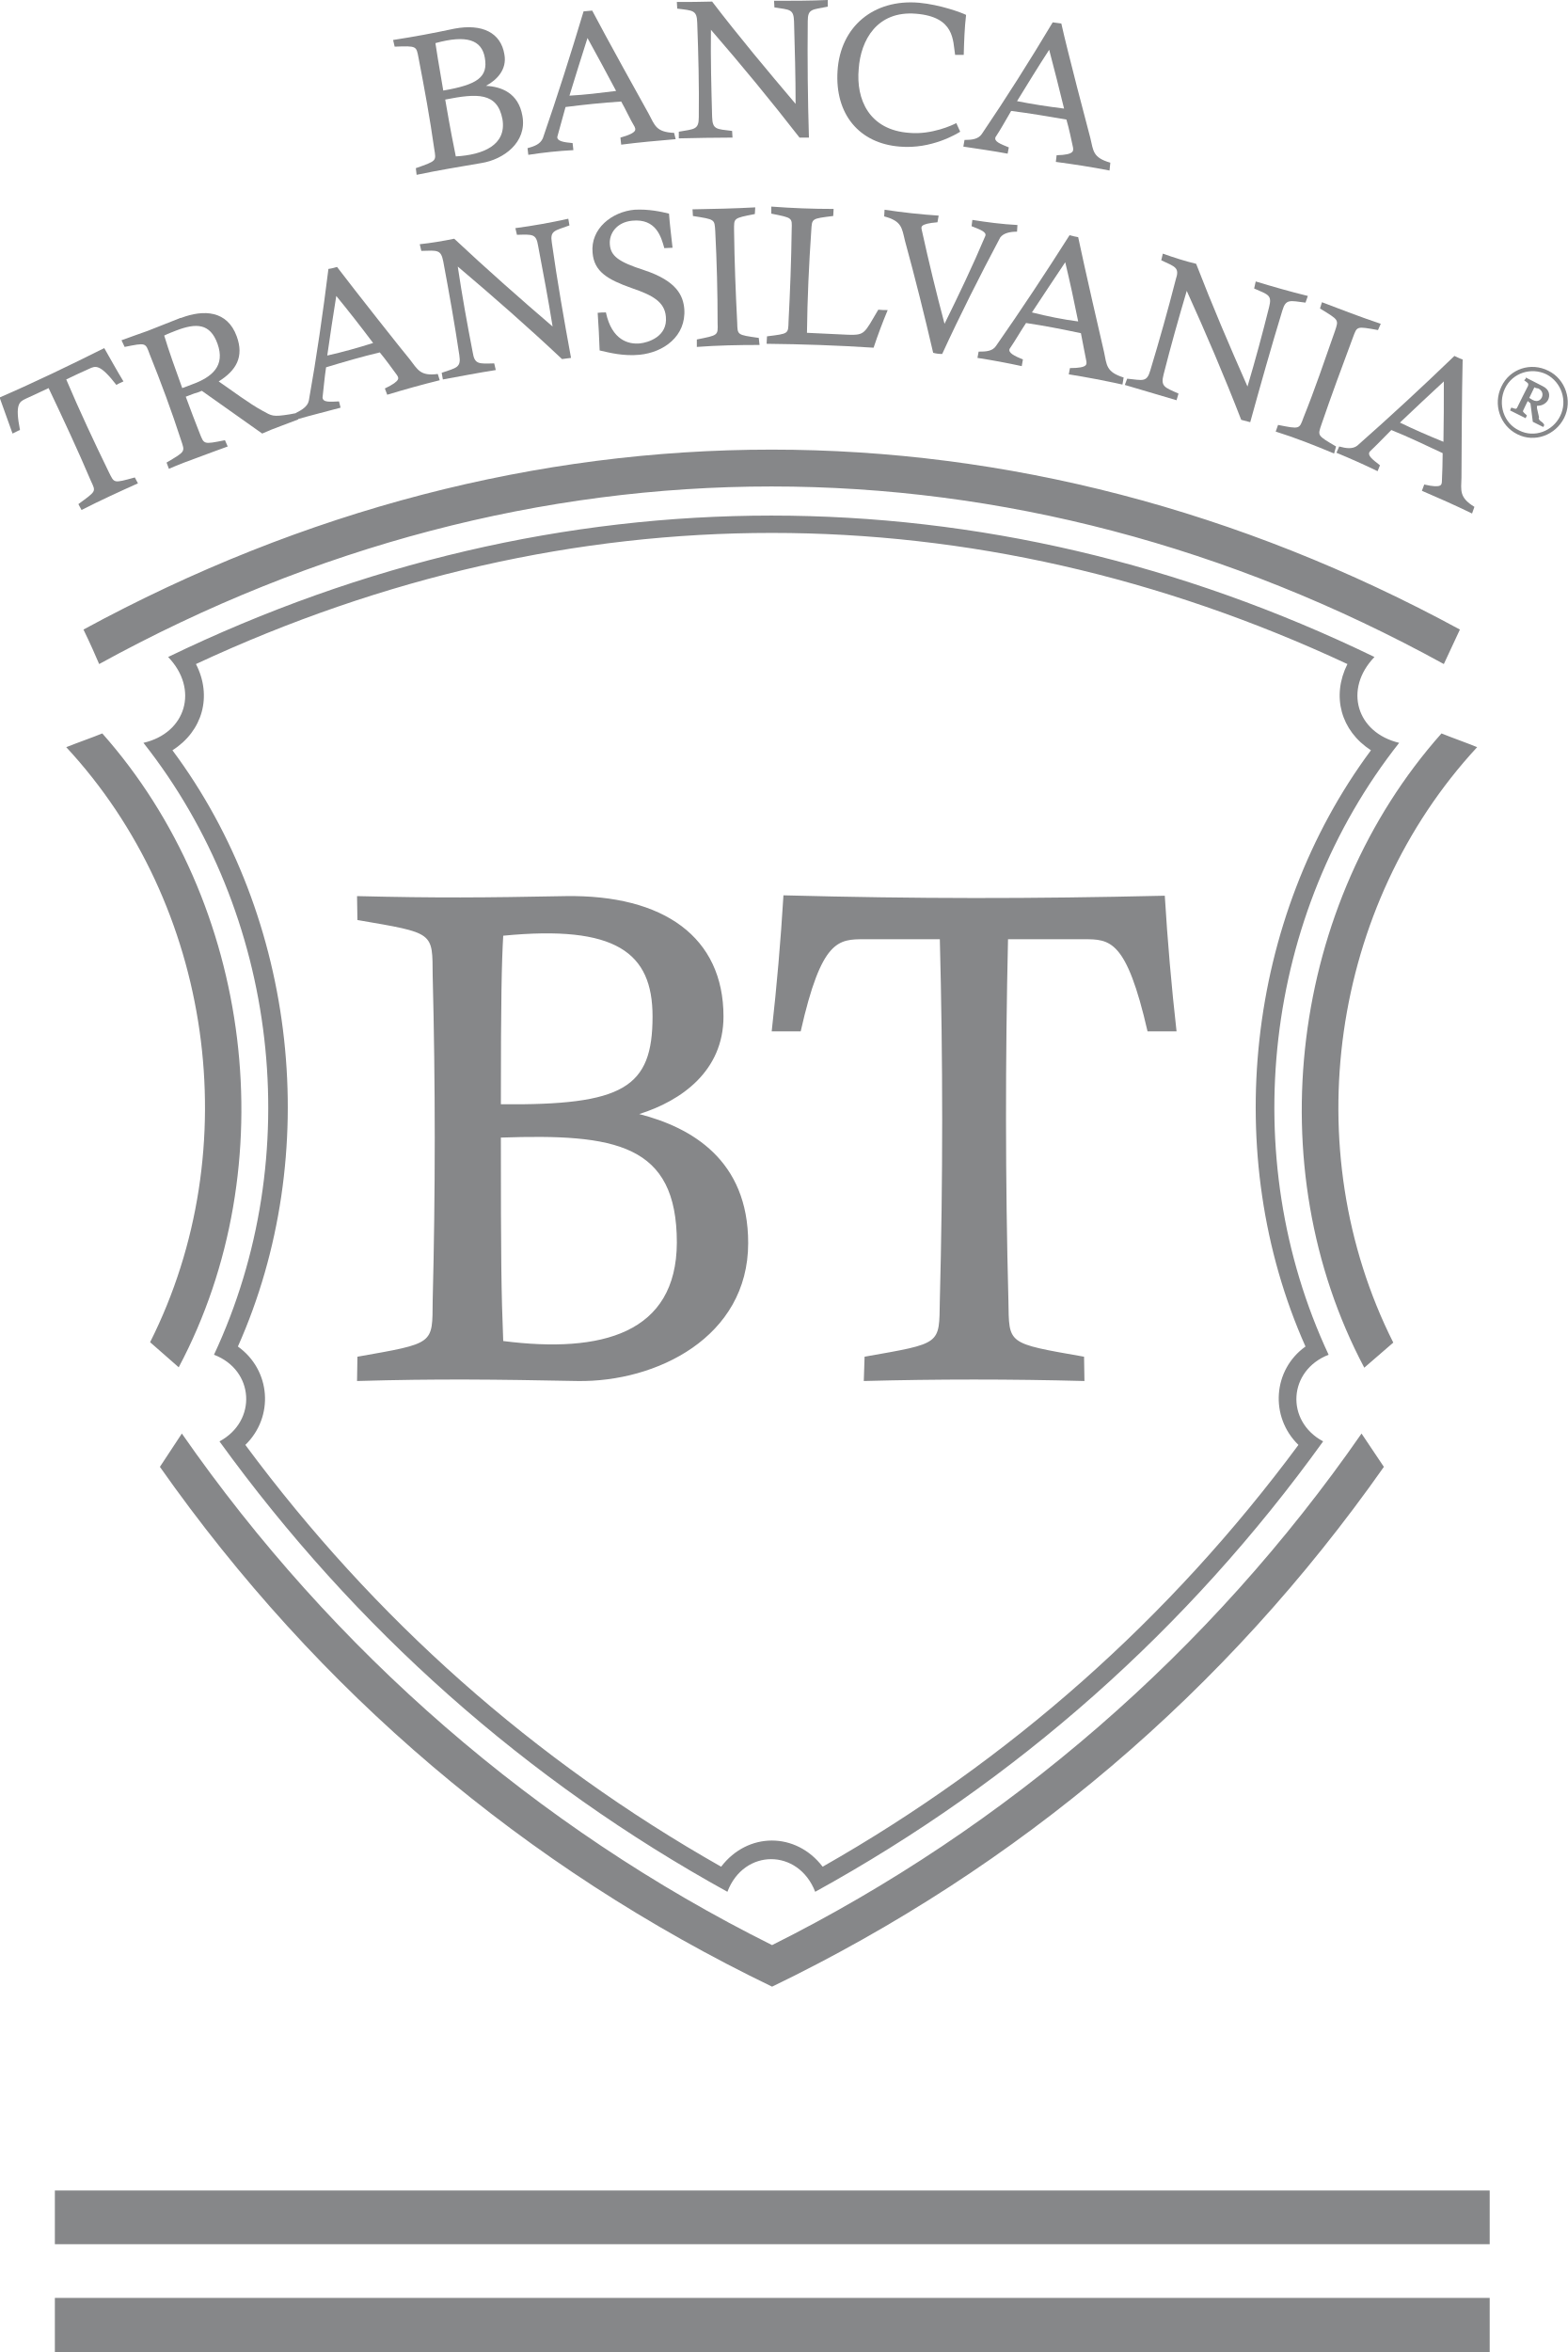
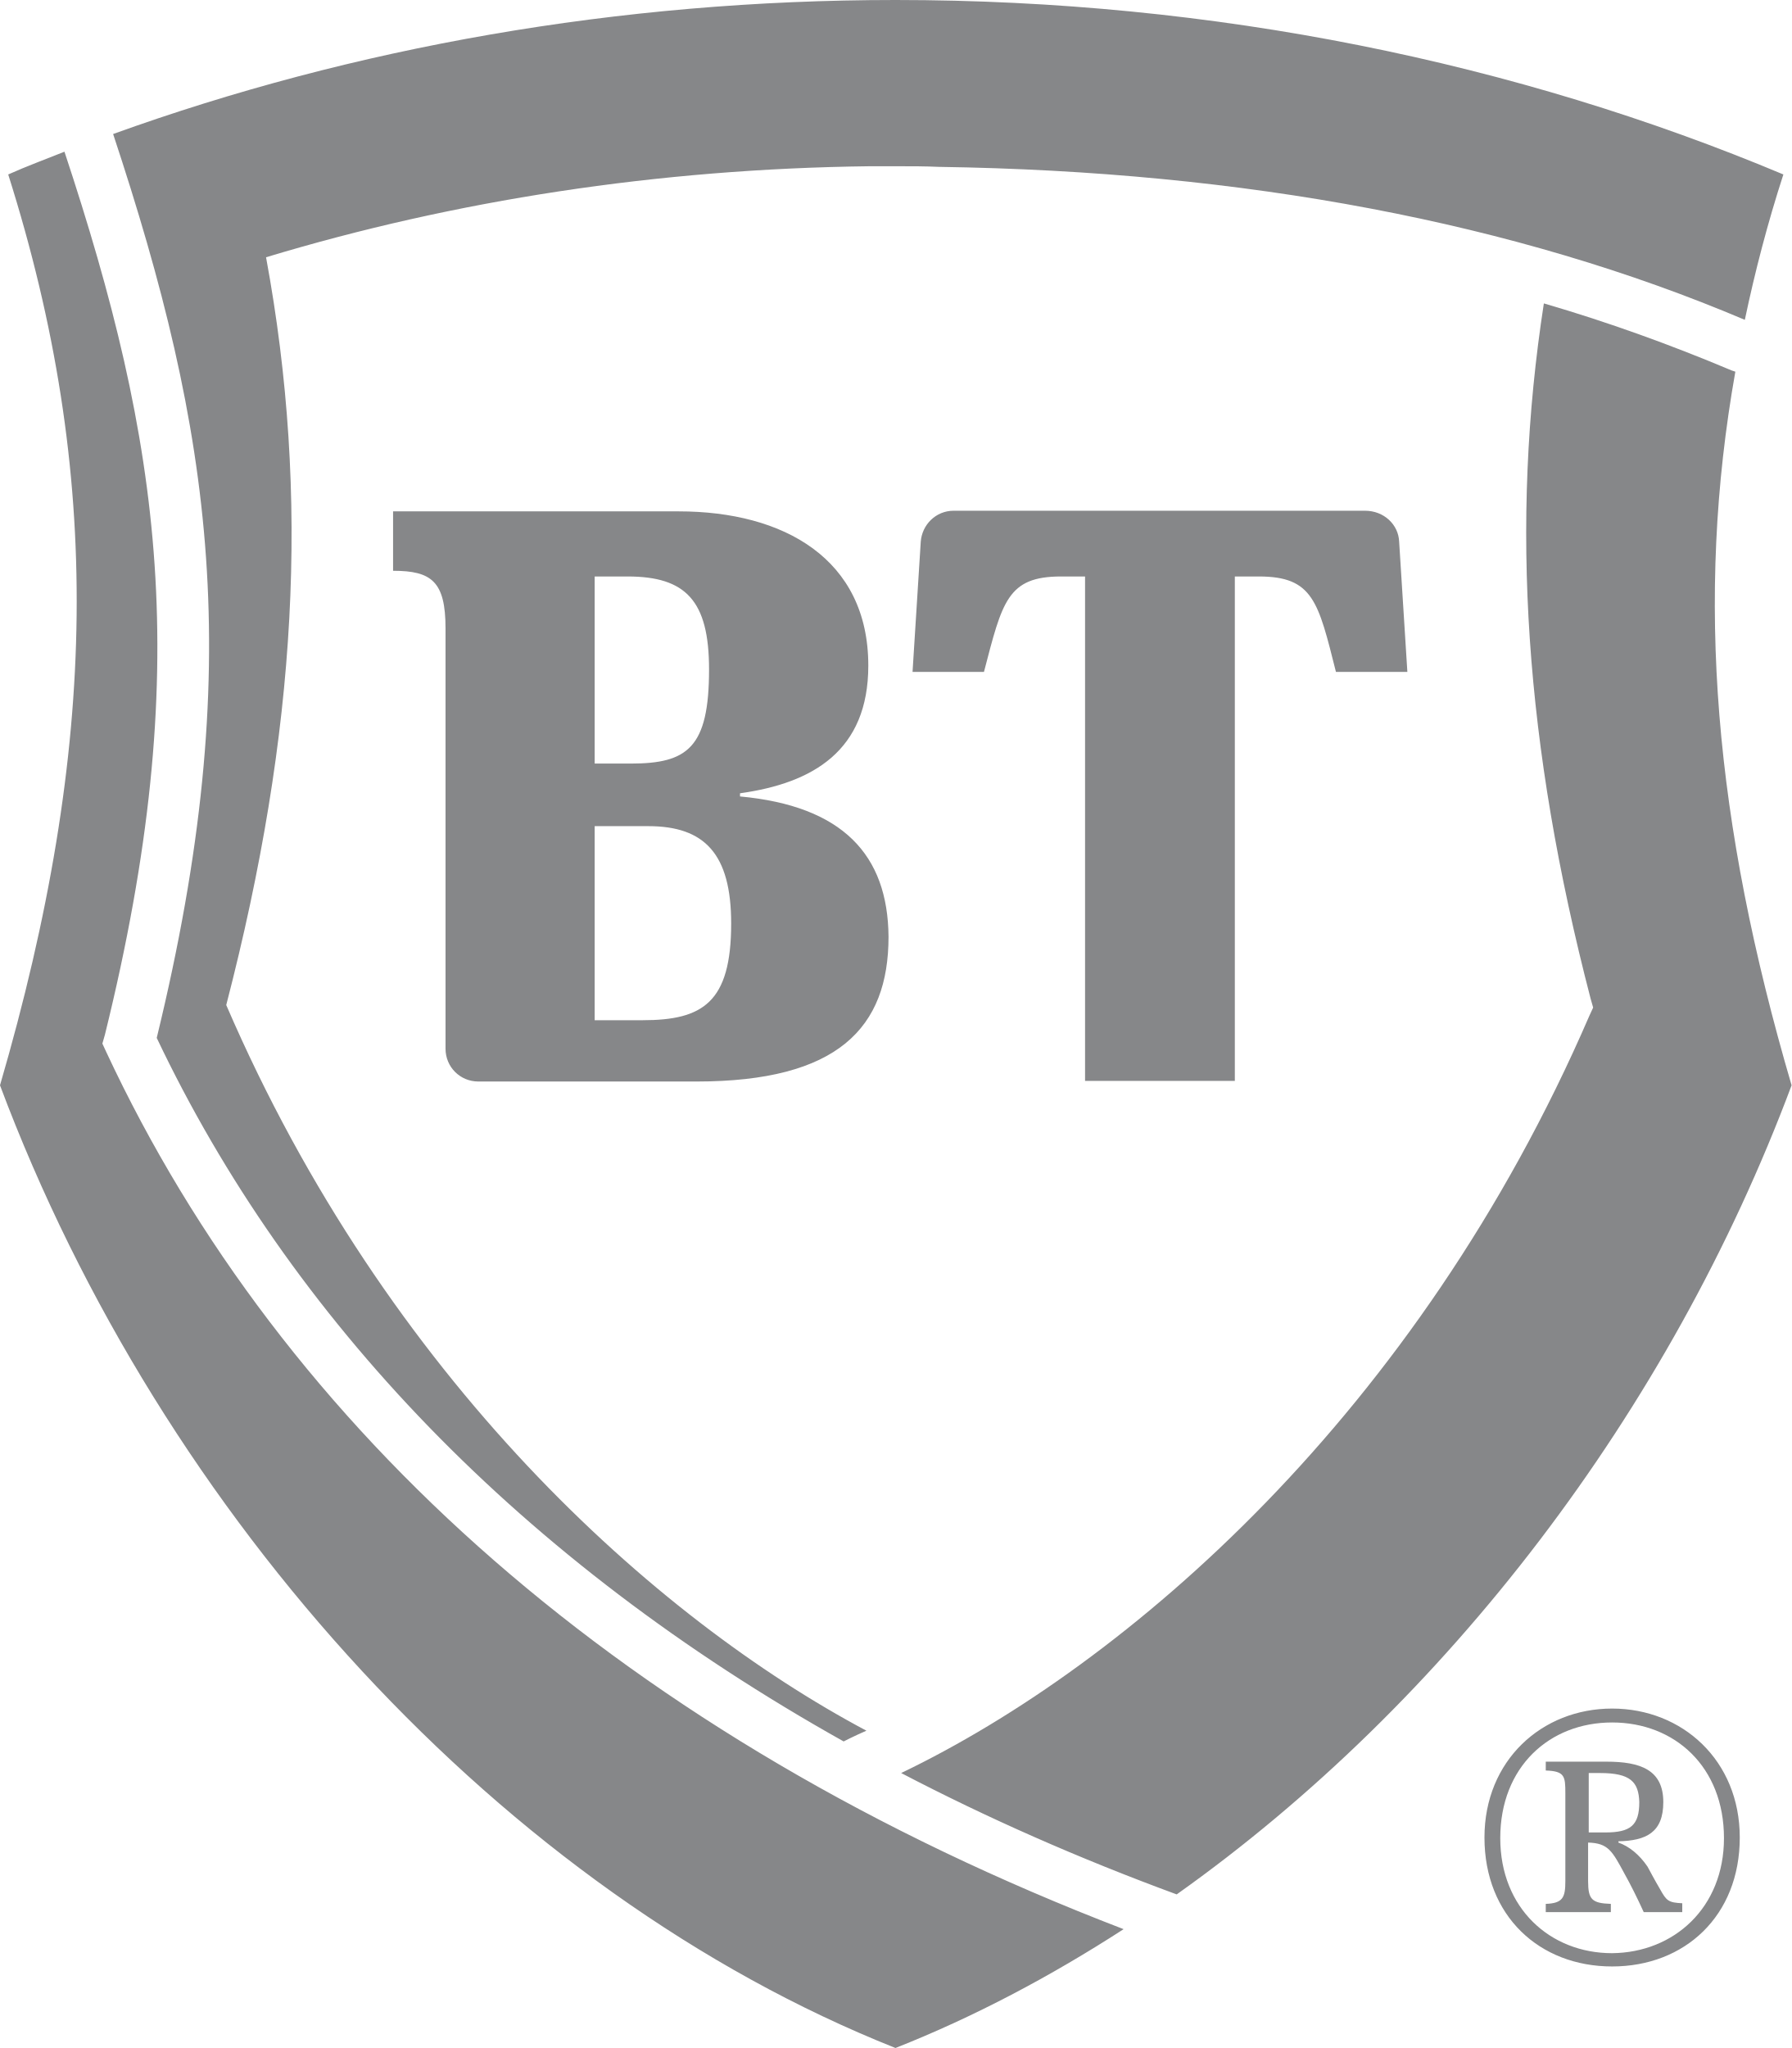
- <svg xmlns="http://www.w3.org/2000/svg" version="1.1" x="0px" y="0px" width="40px" height="60px" viewBox="0 0 40 60" enable-background="new 0 0 40 60" xml:space="preserve">
-   <defs>
- </defs>
-   <g>
-     <path fill="#868789" d="M2.78,12.05c0.14,0.28,0.11,0.28,0.66,0.13l0.08,0.15c-0.49,0.22-0.97,0.44-1.44,0.68L2,12.86   c0.46-0.34,0.45-0.31,0.32-0.59c-0.34-0.8-0.71-1.59-1.08-2.37c-0.13,0.06-0.42,0.2-0.58,0.27c-0.17,0.08-0.28,0.14-0.15,0.8   c-0.04,0.01-0.14,0.07-0.19,0.09c-0.11-0.3-0.22-0.62-0.33-0.92c0.9-0.39,1.79-0.82,2.67-1.26c0.16,0.28,0.32,0.57,0.49,0.85   C3.11,9.75,3.01,9.79,2.97,9.82c-0.42-0.54-0.53-0.49-0.7-0.41C2.11,9.48,1.81,9.62,1.69,9.68C2.03,10.48,2.4,11.27,2.78,12.05   L2.78,12.05z" />
-     <path fill="#868789" d="M5.55,8.77C5.36,8.24,5,8.24,4.5,8.43C4.4,8.47,4.29,8.51,4.19,8.56c0.12,0.4,0.29,0.87,0.46,1.34   c0.08-0.03,0.17-0.06,0.24-0.09C5.42,9.62,5.75,9.33,5.55,8.77L5.55,8.77z M6.04,8.58c0.19,0.52-0.01,0.87-0.46,1.15   c0.35,0.24,0.77,0.56,1.12,0.75c0.24,0.13,0.25,0.16,0.69,0.09l0.16-0.03l0.06,0.16c-0.15,0.06-0.3,0.11-0.45,0.17   c-0.17,0.06-0.31,0.12-0.47,0.19c-0.45-0.32-1.06-0.75-1.54-1.09c-0.07,0.03-0.13,0.05-0.2,0.07c-0.07,0.03-0.14,0.05-0.21,0.08   c0.12,0.33,0.24,0.64,0.35,0.92c0.12,0.3,0.09,0.3,0.65,0.19l0.07,0.16c-0.26,0.09-0.51,0.19-0.76,0.28   c-0.25,0.09-0.49,0.18-0.74,0.29l-0.06-0.16c0.49-0.29,0.47-0.27,0.37-0.57c-0.24-0.74-0.51-1.47-0.8-2.19   c-0.11-0.3-0.09-0.3-0.64-0.19L3.1,8.68c0.24-0.09,0.45-0.16,0.67-0.24c0.26-0.1,0.5-0.2,0.81-0.32c0.01-0.01,0.03-0.01,0.04-0.01   C5.2,7.89,5.8,7.92,6.04,8.58L6.04,8.58z" />
-     <path fill="#868789" d="M9.52,8.75c-0.3-0.4-0.62-0.81-0.94-1.2C8.5,8.05,8.42,8.57,8.35,9.07C8.75,8.98,9.14,8.87,9.52,8.75   L9.52,8.75z M11.22,9.7c-0.45,0.11-0.91,0.24-1.34,0.37L9.82,9.91c0.44-0.21,0.34-0.28,0.31-0.34c-0.14-0.19-0.29-0.4-0.44-0.58   C9.23,9.1,8.78,9.23,8.32,9.37c-0.04,0.26-0.06,0.52-0.09,0.77c0.01,0.13,0.18,0.11,0.42,0.1l0.04,0.16   c-0.37,0.1-0.74,0.19-1.12,0.3l-0.03-0.16c0.16-0.08,0.31-0.17,0.34-0.32c0.2-1.12,0.36-2.24,0.5-3.36   C8.46,6.85,8.53,6.83,8.6,6.81c0.44,0.58,1.68,2.15,1.85,2.35c0.21,0.27,0.27,0.44,0.72,0.38L11.22,9.7L11.22,9.7z" />
-     <path fill="#868789" d="M14.5,5.58l0.03,0.17c-0.38,0.14-0.5,0.13-0.45,0.44c0.14,0.99,0.31,1.96,0.49,2.94   c-0.07,0.01-0.15,0.02-0.23,0.03c-0.86-0.81-1.75-1.59-2.66-2.36c0.11,0.74,0.24,1.46,0.38,2.18c0.05,0.32,0.15,0.3,0.55,0.29   l0.04,0.17c-0.45,0.07-0.91,0.16-1.35,0.24l-0.03-0.17c0.38-0.13,0.5-0.13,0.45-0.45c-0.12-0.8-0.26-1.59-0.41-2.39   c-0.06-0.31-0.15-0.28-0.56-0.27l-0.04-0.17C11,6.2,11.29,6.15,11.59,6.09c0.81,0.76,1.66,1.51,2.51,2.24   c-0.11-0.69-0.24-1.37-0.37-2.06c-0.05-0.31-0.14-0.29-0.54-0.28l-0.04-0.17C13.6,5.76,14.05,5.68,14.5,5.58L14.5,5.58z" />
-     <path fill="#868789" d="M16.19,5.35c0.36-0.02,0.68,0.05,0.88,0.1c0.02,0.29,0.06,0.58,0.09,0.87c-0.07,0-0.14,0.01-0.21,0.01   c-0.08-0.29-0.21-0.76-0.82-0.7c-0.4,0.04-0.59,0.33-0.57,0.6c0.02,0.3,0.22,0.45,0.87,0.66c0.85,0.28,1,0.66,1.03,0.99   c0.05,0.7-0.53,1.11-1.14,1.17C15.91,9.09,15.56,9,15.3,8.94c-0.01-0.33-0.03-0.65-0.05-0.96c0.07-0.01,0.14-0.01,0.21-0.01   c0.15,0.71,0.58,0.82,0.87,0.79c0.2-0.02,0.71-0.17,0.66-0.68c-0.03-0.38-0.34-0.55-0.87-0.73c-0.62-0.22-0.96-0.42-1-0.9   C15.06,5.83,15.62,5.4,16.19,5.35L16.19,5.35z" />
-     <path fill="#868789" d="M18.81,8.23c0.01,0.32-0.01,0.31,0.55,0.39l0.02,0.18c-0.54,0-1.07,0.01-1.6,0.05V8.66   c0.55-0.11,0.54-0.1,0.53-0.42c0-0.78-0.02-1.56-0.06-2.34c-0.02-0.31,0-0.3-0.57-0.39l-0.01-0.17c0.54-0.01,1.06-0.02,1.6-0.05   l-0.01,0.17c-0.56,0.11-0.53,0.1-0.53,0.42C18.74,6.68,18.77,7.44,18.81,8.23L18.81,8.23z" />
-     <path fill="#868789" d="M20.2,5.86c0.01-0.31,0.03-0.3-0.52-0.41V5.27c0.53,0.04,1.05,0.06,1.59,0.06l-0.01,0.18   c-0.56,0.07-0.54,0.06-0.56,0.37c-0.06,0.87-0.1,1.74-0.11,2.61c0.41,0.02,0.67,0.03,1.06,0.05c0.42,0.01,0.4-0.03,0.76-0.64   c0.08,0.01,0.16,0.01,0.24,0.01c-0.13,0.31-0.25,0.63-0.36,0.96c-0.92-0.06-1.82-0.09-2.73-0.1l0.01-0.19   c0.56-0.07,0.54-0.06,0.55-0.38C20.16,7.43,20.19,6.65,20.2,5.86L20.2,5.86z" />
-     <path fill="#868789" d="M24.1,8.26c0.36-0.73,0.72-1.48,1.04-2.24c0.04-0.1-0.12-0.16-0.35-0.25l0.02-0.16   c0.38,0.06,0.76,0.11,1.15,0.13l-0.01,0.17c-0.19,0-0.35,0.04-0.43,0.15c-0.52,0.98-1.02,1.97-1.48,2.97   c-0.08,0-0.16-0.01-0.23-0.03c-0.22-0.95-0.46-1.91-0.72-2.86c-0.08-0.33-0.08-0.5-0.53-0.62l0.01-0.17   c0.46,0.07,0.92,0.12,1.38,0.15l-0.03,0.17c-0.48,0.04-0.41,0.13-0.4,0.2C23.7,6.69,23.89,7.47,24.1,8.26L24.1,8.26z" />
-     <path fill="#868789" d="M27.51,8.2c-0.1-0.5-0.21-1.01-0.33-1.51c-0.29,0.43-0.57,0.86-0.85,1.28C26.73,8.07,27.12,8.15,27.51,8.2   L27.51,8.2z M28.64,9.81c-0.46-0.1-0.92-0.19-1.37-0.26l0.03-0.16c0.48,0,0.42-0.11,0.42-0.17c-0.05-0.23-0.09-0.48-0.14-0.72   c-0.47-0.1-0.93-0.19-1.4-0.26c-0.14,0.21-0.27,0.44-0.42,0.66c-0.04,0.1,0.12,0.18,0.34,0.27l-0.03,0.17   c-0.37-0.08-0.74-0.15-1.13-0.21l0.03-0.16c0.19,0,0.35-0.01,0.44-0.14C26.06,7.9,26.68,6.96,27.29,6   c0.08,0.02,0.15,0.04,0.22,0.05c0.15,0.72,0.6,2.68,0.66,2.93c0.07,0.33,0.05,0.51,0.5,0.65L28.64,9.81L28.64,9.81z" />
-     <path fill="#868789" d="M33.37,7.55l-0.06,0.17c-0.4-0.05-0.5-0.1-0.59,0.2c-0.29,0.95-0.56,1.91-0.82,2.85   c-0.07-0.02-0.15-0.04-0.23-0.06c-0.43-1.11-0.9-2.21-1.39-3.29c-0.21,0.71-0.41,1.42-0.59,2.13c-0.08,0.31,0.02,0.33,0.38,0.49   l-0.05,0.17c-0.44-0.13-0.88-0.26-1.32-0.39l0.06-0.16c0.4,0.04,0.5,0.1,0.59-0.21c0.23-0.76,0.45-1.54,0.65-2.32   C30.1,6.83,30,6.81,29.63,6.64l0.04-0.17c0.28,0.1,0.56,0.19,0.85,0.26c0.41,1.06,0.85,2.09,1.31,3.13   c0.2-0.67,0.38-1.34,0.55-2.02c0.08-0.31-0.01-0.32-0.38-0.48l0.04-0.18C32.47,7.31,32.92,7.44,33.37,7.55L33.37,7.55z" />
-     <path fill="#868789" d="M33.72,10.82c-0.1,0.3-0.12,0.28,0.37,0.57l-0.05,0.18c-0.5-0.21-0.98-0.4-1.49-0.56l0.06-0.17   c0.56,0.11,0.54,0.11,0.65-0.19c0.29-0.72,0.54-1.46,0.8-2.2c0.1-0.3,0.11-0.28-0.38-0.58l0.05-0.16c0.5,0.19,0.99,0.38,1.5,0.55   l-0.07,0.16c-0.56-0.1-0.53-0.1-0.64,0.19C34.24,9.36,33.97,10.09,33.72,10.82L33.72,10.82z" />
-     <path fill="#868789" d="M36.83,11.27c0.01-0.51,0.01-1.03,0.01-1.54c-0.38,0.35-0.75,0.7-1.12,1.05   C36.09,10.96,36.46,11.12,36.83,11.27L36.83,11.27z M37.56,13.1c-0.43-0.21-0.86-0.4-1.28-0.58l0.06-0.16   c0.47,0.11,0.44-0.01,0.45-0.07c0.01-0.24,0.02-0.49,0.02-0.73c-0.43-0.2-0.86-0.41-1.31-0.59c-0.18,0.18-0.36,0.37-0.55,0.55   c-0.07,0.1,0.07,0.2,0.26,0.35l-0.06,0.15c-0.35-0.17-0.69-0.32-1.05-0.47l0.07-0.16c0.18,0.05,0.34,0.07,0.46-0.02   c0.85-0.75,1.67-1.51,2.48-2.29c0.07,0.03,0.14,0.07,0.21,0.09c-0.02,0.73-0.03,2.75-0.03,3.01c-0.01,0.34-0.06,0.51,0.33,0.75   L37.56,13.1L37.56,13.1z" />
-     <path fill="#868789" d="M39.34,10.14c-0.02,0.04-0.09,0.14-0.24,0.06l-0.08-0.05c0.01-0.02,0.12-0.25,0.13-0.27   c0.02,0.02,0.1,0.03,0.1,0.03C39.35,9.96,39.38,10.05,39.34,10.14L39.34,10.14z M39.4,10.83l-0.04-0.05   c-0.08-0.06-0.09-0.06-0.1-0.12l0.01-0.01l-0.05-0.22c0,0-0.01-0.05,0-0.08c0.13,0.01,0.24-0.07,0.28-0.15   c0.05-0.1,0.05-0.26-0.14-0.35l-0.43-0.22l0,0.03L38.89,9.7l0.01,0.01C39,9.78,39,9.78,38.99,9.84c-0.01,0.01-0.27,0.54-0.27,0.54   c-0.03,0.06-0.03,0.06-0.15,0.02h-0.01l-0.03,0.07l0.4,0.2l0-0.01l0.03-0.06l-0.02-0.02c-0.09-0.08-0.09-0.08-0.07-0.12   c0-0.01,0.08-0.16,0.11-0.23c0.02,0.02,0.06,0.05,0.07,0.06c0,0.01,0.06,0.47,0.06,0.47l0.02,0.01l0.24,0.12l0.02-0.01L39.4,10.83   L39.4,10.83z M39.46,9.55c-0.39-0.19-0.87-0.04-1.06,0.36c-0.19,0.4-0.03,0.89,0.36,1.07c0.39,0.2,0.86,0.02,1.05-0.37   C40,10.22,39.84,9.75,39.46,9.55L39.46,9.55z M39.91,10.66c-0.22,0.44-0.75,0.64-1.19,0.42c-0.45-0.22-0.63-0.77-0.41-1.22   c0.21-0.45,0.75-0.63,1.2-0.4C39.94,9.67,40.13,10.22,39.91,10.66L39.91,10.66z" />
-     <path fill="#868789" d="M12.82,3.04c-0.13-0.69-0.65-0.66-1.46-0.5c0.15,0.87,0.2,1.1,0.27,1.45C12.33,3.95,12.93,3.7,12.82,3.04   L12.82,3.04z M11.11,1.1c0.03,0.2,0.07,0.46,0.2,1.21c0.87-0.15,1.15-0.34,1.06-0.84C12.29,1.02,11.91,0.88,11.11,1.1L11.11,1.1z    M13.33,2.96c0.12,0.67-0.48,1.11-1.05,1.2c-0.58,0.1-1.08,0.18-1.65,0.3l-0.02-0.17c0.54-0.19,0.52-0.18,0.47-0.49   c-0.11-0.78-0.25-1.54-0.4-2.32c-0.06-0.31-0.04-0.31-0.61-0.29l-0.04-0.17c0.58-0.09,1-0.17,1.57-0.29   c0.7-0.13,1.18,0.1,1.27,0.66c0.07,0.38-0.19,0.65-0.47,0.8C12.79,2.21,13.23,2.37,13.33,2.96L13.33,2.96z" />
-     <path fill="#868789" d="M15.72,2.32c-0.24-0.45-0.48-0.9-0.73-1.35c-0.16,0.49-0.31,0.99-0.46,1.47   C14.92,2.42,15.32,2.37,15.72,2.32L15.72,2.32z M17.24,3.55c-0.46,0.04-0.93,0.08-1.39,0.14l-0.02-0.18   c0.47-0.13,0.38-0.22,0.36-0.28c-0.12-0.2-0.22-0.43-0.34-0.64c-0.47,0.03-0.95,0.08-1.42,0.14c-0.07,0.25-0.14,0.5-0.21,0.76   c-0.01,0.11,0.16,0.14,0.39,0.16l0.02,0.18c-0.39,0.02-0.76,0.06-1.15,0.12l-0.02-0.17c0.18-0.05,0.32-0.1,0.39-0.25   c0.37-1.07,0.71-2.14,1.04-3.24c0.08-0.01,0.15-0.01,0.22-0.02c0.34,0.65,1.31,2.4,1.44,2.63c0.16,0.3,0.19,0.47,0.65,0.49   L17.24,3.55L17.24,3.55z" />
-     <path fill="#868789" d="M21.12,0v0.17c-0.4,0.08-0.51,0.05-0.51,0.37c-0.01,0.99,0,1.98,0.03,2.97c-0.07,0-0.16,0-0.24,0   c-0.73-0.94-1.48-1.85-2.26-2.75c-0.01,0.75,0.01,1.48,0.03,2.22c0.01,0.33,0.11,0.31,0.51,0.36l0.01,0.17   c-0.46,0-0.91,0.01-1.37,0.02V3.36c0.4-0.07,0.51-0.05,0.51-0.37c0.01-0.8-0.01-1.6-0.04-2.41c-0.01-0.32-0.1-0.31-0.51-0.36   l-0.01-0.17c0.3,0,0.59,0,0.9-0.01c0.68,0.89,1.41,1.76,2.13,2.61c0-0.7-0.02-1.4-0.04-2.1c-0.01-0.32-0.1-0.3-0.5-0.36l-0.01-0.17   C20.21,0.02,20.67,0.02,21.12,0L21.12,0z" />
-     <path fill="#868789" d="M23.45,0.07c0.54,0.05,1.08,0.25,1.2,0.31c-0.04,0.33-0.05,0.68-0.06,1.02L24.37,1.4   c-0.06-0.36,0-0.97-1-1.05c-0.99-0.08-1.41,0.67-1.46,1.41c-0.07,0.77,0.26,1.56,1.3,1.63c0.56,0.05,1.1-0.2,1.19-0.25l0.1,0.22   c-0.08,0.05-0.73,0.45-1.54,0.38c-1.04-0.08-1.66-0.83-1.59-1.93C21.44,0.68,22.29-0.03,23.45,0.07L23.45,0.07z" />
-     <path fill="#868789" d="M27.15,2.77c-0.12-0.5-0.25-1-0.38-1.5c-0.28,0.43-0.55,0.87-0.82,1.31C26.35,2.66,26.75,2.72,27.15,2.77   L27.15,2.77z M28.31,4.35c-0.46-0.09-0.92-0.16-1.37-0.22l0.02-0.17c0.48-0.01,0.42-0.13,0.42-0.19c-0.05-0.23-0.1-0.48-0.17-0.72   c-0.47-0.08-0.93-0.16-1.41-0.22c-0.13,0.22-0.26,0.46-0.4,0.67c-0.04,0.11,0.12,0.17,0.34,0.26l-0.03,0.16   c-0.37-0.07-0.74-0.12-1.13-0.18l0.03-0.17c0.19,0,0.35-0.02,0.44-0.15c0.63-0.93,1.23-1.88,1.81-2.85   c0.08,0.01,0.15,0.02,0.22,0.03c0.16,0.72,0.67,2.66,0.74,2.92c0.08,0.33,0.06,0.5,0.51,0.63L28.31,4.35L28.31,4.35z" />
-     <path fill="#868789" d="M12.84,34.21c-0.05-1.26-0.06-2.06-0.06-5.19c2.92-0.1,4.49,0.16,4.49,2.68   C17.26,34.02,15.35,34.53,12.84,34.21L12.84,34.21z M16.65,25.93c0,1.82-0.74,2.27-3.87,2.24c0-2.69,0.02-3.61,0.06-4.3   C15.72,23.59,16.65,24.3,16.65,25.93L16.65,25.93z M16.31,28.42c1.08-0.34,2.15-1.1,2.15-2.49c0-2.02-1.52-3.11-4.03-3.07   c-2.1,0.04-3.27,0.05-5.32,0l0.01,0.61c1.98,0.34,1.91,0.3,1.92,1.42c0.07,2.76,0.07,5.53,0,8.29c-0.01,1.12,0.06,1.08-1.92,1.43   l-0.01,0.62c2.05-0.06,3.54-0.04,5.63,0c2,0.03,4.35-1.11,4.35-3.52C19.09,29.59,17.64,28.76,16.31,28.42L16.31,28.42z    M25.73,33.18c0.02,1.12-0.06,1.08,1.93,1.43l0.01,0.62c-1.88-0.05-3.76-0.05-5.63,0l0.02-0.62c1.98-0.35,1.9-0.3,1.92-1.43   c0.08-3.07,0.08-6.16,0-9.22h-1.92c-0.67,0-1.1,0-1.63,2.35h-0.74c0.13-1.15,0.23-2.31,0.3-3.47c3.47,0.09,6.26,0.09,9.73,0.01   c0.07,1.15,0.17,2.31,0.3,3.46h-0.74c-0.54-2.35-0.96-2.35-1.63-2.35h-1.93C25.65,27.02,25.65,30.11,25.73,33.18L25.73,33.18z    M5,16.94c0.42,0.82,0.17,1.71-0.6,2.2c3.19,4.28,3.85,10.32,1.67,15.21c0.84,0.6,0.93,1.79,0.19,2.51   c3.29,4.44,7.36,8.05,12.14,10.76c0.68-0.89,1.91-0.89,2.59,0c4.77-2.71,8.86-6.33,12.14-10.76c-0.74-0.72-0.65-1.92,0.18-2.51   c-2.18-4.89-1.51-10.93,1.67-15.21c-0.77-0.5-1.01-1.38-0.6-2.2C24.82,12.48,14.57,12.48,5,16.94L5,16.94z M35.07,16.76   c-0.79,0.82-0.46,1.93,0.63,2.19c-3.45,4.37-4.17,10.54-1.8,15.61c-1.03,0.4-1.11,1.69-0.14,2.21c-3.45,4.79-7.82,8.66-12.96,11.49   c-0.43-1.11-1.82-1.11-2.24,0c-5.13-2.83-9.5-6.71-12.96-11.49c0.97-0.52,0.89-1.82-0.14-2.21c2.37-5.07,1.65-11.24-1.8-15.61   c1.09-0.25,1.42-1.37,0.63-2.19C14.23,11.95,25.14,11.95,35.07,16.76L35.07,16.76z M2.61,18.71c-0.27,0.11-0.59,0.22-0.92,0.35   c3.73,4.02,4.63,10.23,2.14,15.18l0.73,0.64C7.29,29.74,6.45,23.04,2.61,18.71L2.61,18.71z M34.74,36.57   c-3.85,5.55-9.04,10.05-15.04,13.05c-6.02-3-11.2-7.5-15.06-13.05l-0.56,0.85c4.03,5.73,9.3,10.21,15.62,13.26   c6.31-3.05,11.58-7.53,15.61-13.26L34.74,36.57L34.74,36.57z M2.53,16.94c10.99-6.04,23.32-6.04,34.31,0   c0.09-0.2,0.25-0.53,0.41-0.88c-11.27-6.12-23.86-6.12-35.12,0C2.3,16.41,2.45,16.75,2.53,16.94L2.53,16.94z M35.55,34.25   l-0.74,0.64c-2.73-5.15-1.88-11.85,1.97-16.18c0.27,0.11,0.59,0.22,0.91,0.35C33.96,23.09,33.06,29.3,35.55,34.25L35.55,34.25z" />
-     <path fill="#868789" d="M38.02,55.88H1.4v1.37h36.61V55.88L38.02,55.88z" />
-     <path fill="#868789" d="M38.02,58.62H1.4V60h36.61V58.62L38.02,58.62z" />
-   </g>
+ <svg xmlns="http://www.w3.org/2000/svg" version="1.1" x="0px" y="0px" width="283.5px" height="324px" viewBox="0 0 283.5 324" style="enable-background:new 0 0 283.5 324;" xml:space="preserve">
+   <path fill="#868789" d="M234.9,290.7c0-12.2,9.1-20.4,20.2-20.4   c11.1,0,20.2,8.2,20.2,20.4c0,12.4-8.7,20.4-20.2,20.4C243.6,311.1,234.9,303.1,234.9,290.7z M272.8,290.8   c0-11.3-7.8-18.3-17.7-18.3c-9.9,0-17.7,7-17.7,18.3c0,11.1,7.9,18.2,17.7,18.2C264.9,308.9,272.8,301.8,272.8,290.8z M254.9,302.5   h-10.3v-1.3c2.7-0.1,3.1-1,3.1-3.6v-13.9c0-2.7-0.1-3.5-3.1-3.6v-1.4h9.6c5.4,0,9,1.3,9,6.4c0,4.8-2.7,6.1-7.1,6.2v0.2   c1.7,0.6,3.3,1.9,4.6,3.8c0.5,0.9,1,1.9,2,3.6c1,1.8,1.3,2.1,3.5,2.2v1.4h-6.1c-1-2.2-2.1-4.4-3-6c-2-3.7-2.6-4.9-5.8-5v6.1   c0,2.9,0.6,3.5,3.6,3.6V302.5z M253.2,280.5h-1.8v9.4h2.6c4,0,5.4-1.1,5.4-4.8C259.3,281.9,258,280.5,253.2,280.5z M117.1,126v-0.5   c11.5-1.6,20.3-6.7,20.3-20.2c0-16.9-13.4-24.4-30-24.4H62.2v9.4c6.1,0,8.3,1.7,8.3,9.1v66.5c0,2.9,2.3,5.2,5.2,5.2l34.5,0   c22.4,0,30.4-8.5,30.4-22.9C140.5,135.2,133.3,127.5,117.1,126z M94.1,91.2h5.2c9.2,0,12.9,3.8,12.9,14.7   c0,12.4-3.4,14.9-12.4,14.9h-5.7V91.2z M101.7,161.4h-7.6v-30.7h8.5c8.9,0,13.1,4.4,13.1,15.4C115.7,158.6,111.2,161.4,101.7,161.4   z M221.4,85.7l1.3,20.6h-11.3c-2.8-11.1-3.6-15.1-12.2-15.1h-3.8V171l-23.7,0V91.2h-3.8c-8.5,0-9.3,4-12.2,15.1h-11.3l1.3-20.6   c0.2-2.7,2.4-4.9,5.2-4.9h65.1C219,80.8,221.3,83,221.4,85.7z M283.5,171.7c-19.3,51.6-54.6,97.7-97.3,128   c-15.5-5.7-30-12.1-43.6-19.2c35.8-17.2,81.7-56.9,108.9-119.8l0.6-1.3l-0.4-1.4c-10.4-40-12.8-75.1-7.4-110   c10.3,3,20.2,6.6,29.7,10.6l0.6,0.2C268.2,94.8,271.3,130.1,283.5,171.7z M17.9,21.2c15.6,47.1,21.3,83.9,6.9,143   c21.1,44.4,57.6,82.7,108.7,111.3l1-0.5c0.8-0.4,1.7-0.8,2.6-1.2C103.6,256,61.3,218.1,35.8,159C47,115.8,49.1,78.6,42.1,40.7   c29.8-9,62-14,95.5-14.4v0h4.1c0.1,0,0.3,0,0.4,0c2.2,0,4.3,0,6.5,0.1c48.3,0.7,91.2,8.8,127.5,24.2c1.6-7.6,3.6-15.3,6.1-23   C240,9.9,192.2,0,141.7,0C97.8,0,55.9,7.5,17.9,21.2L17.9,21.2z M16.8,166.4l-0.6-1.3l0.4-1.4c14.3-57.9,8.8-93.8-6.4-139.7   c-3,1.2-6,2.3-8.9,3.6C16.3,75,15.6,118.2,0,171.7C25.7,240.3,79.8,299.4,141.7,324c12.4-4.9,24.5-11.3,36.1-18.8   C98.9,274.9,44.7,226.2,16.8,166.4z" />
</svg>
